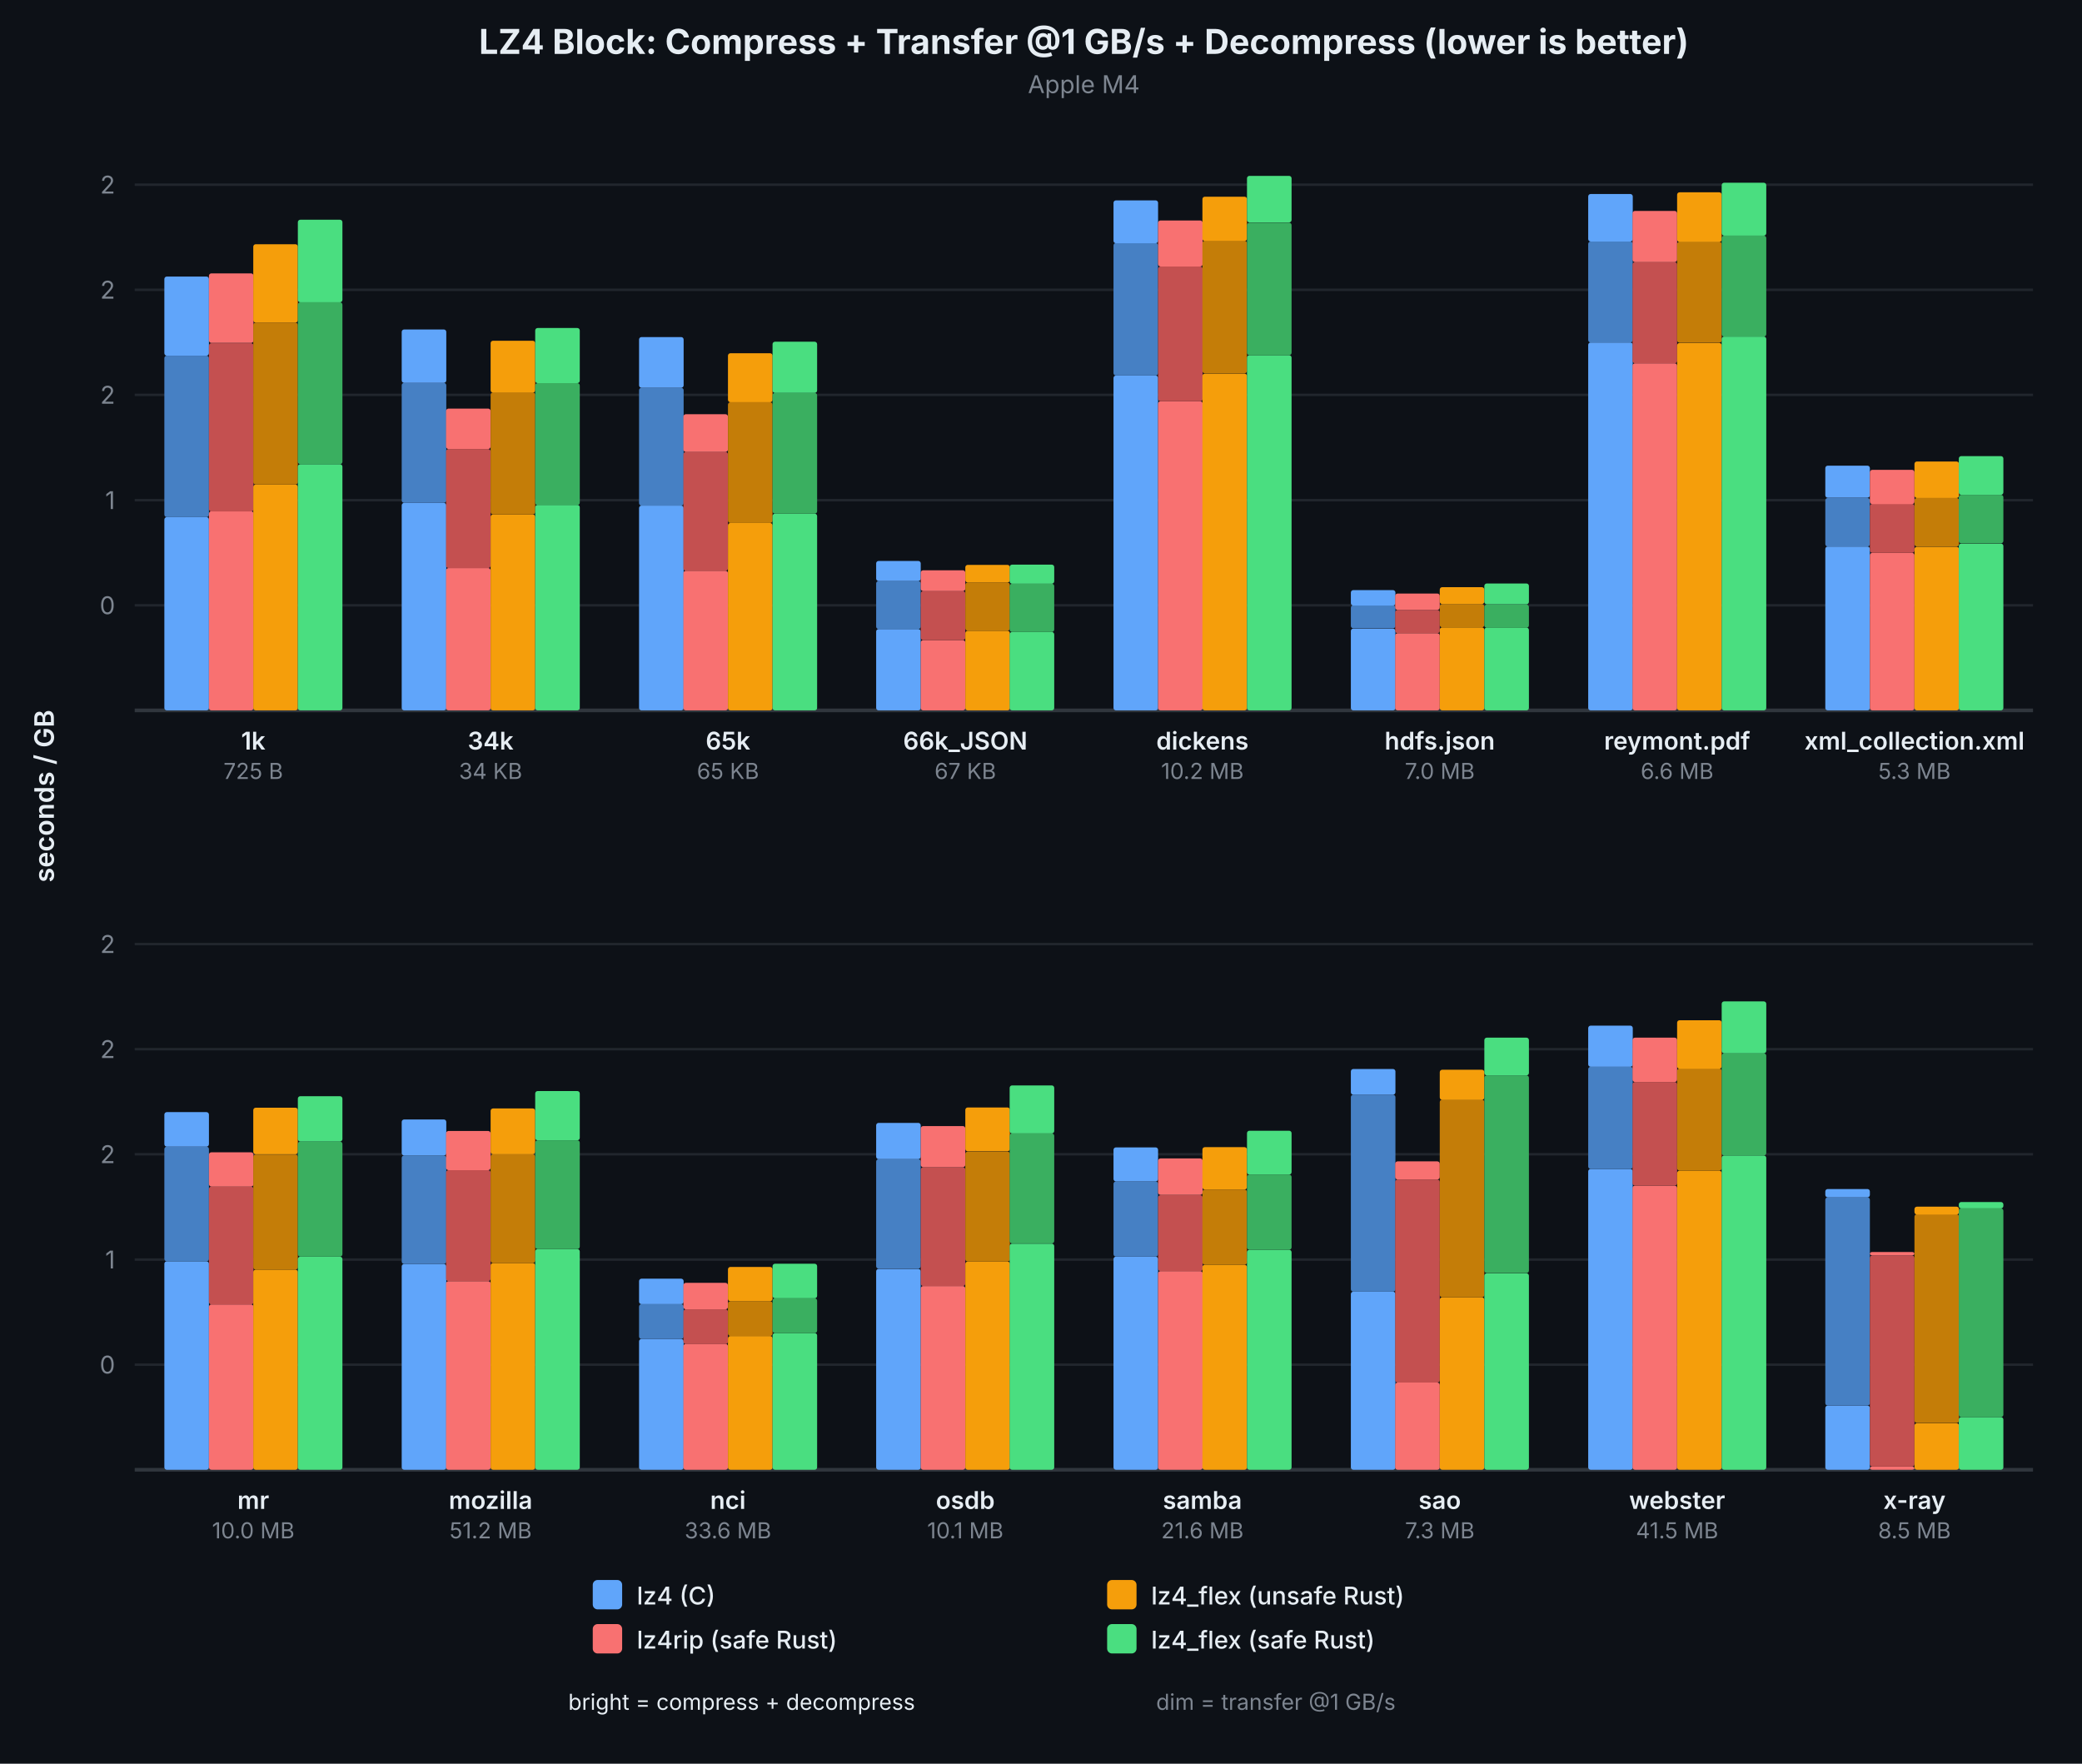
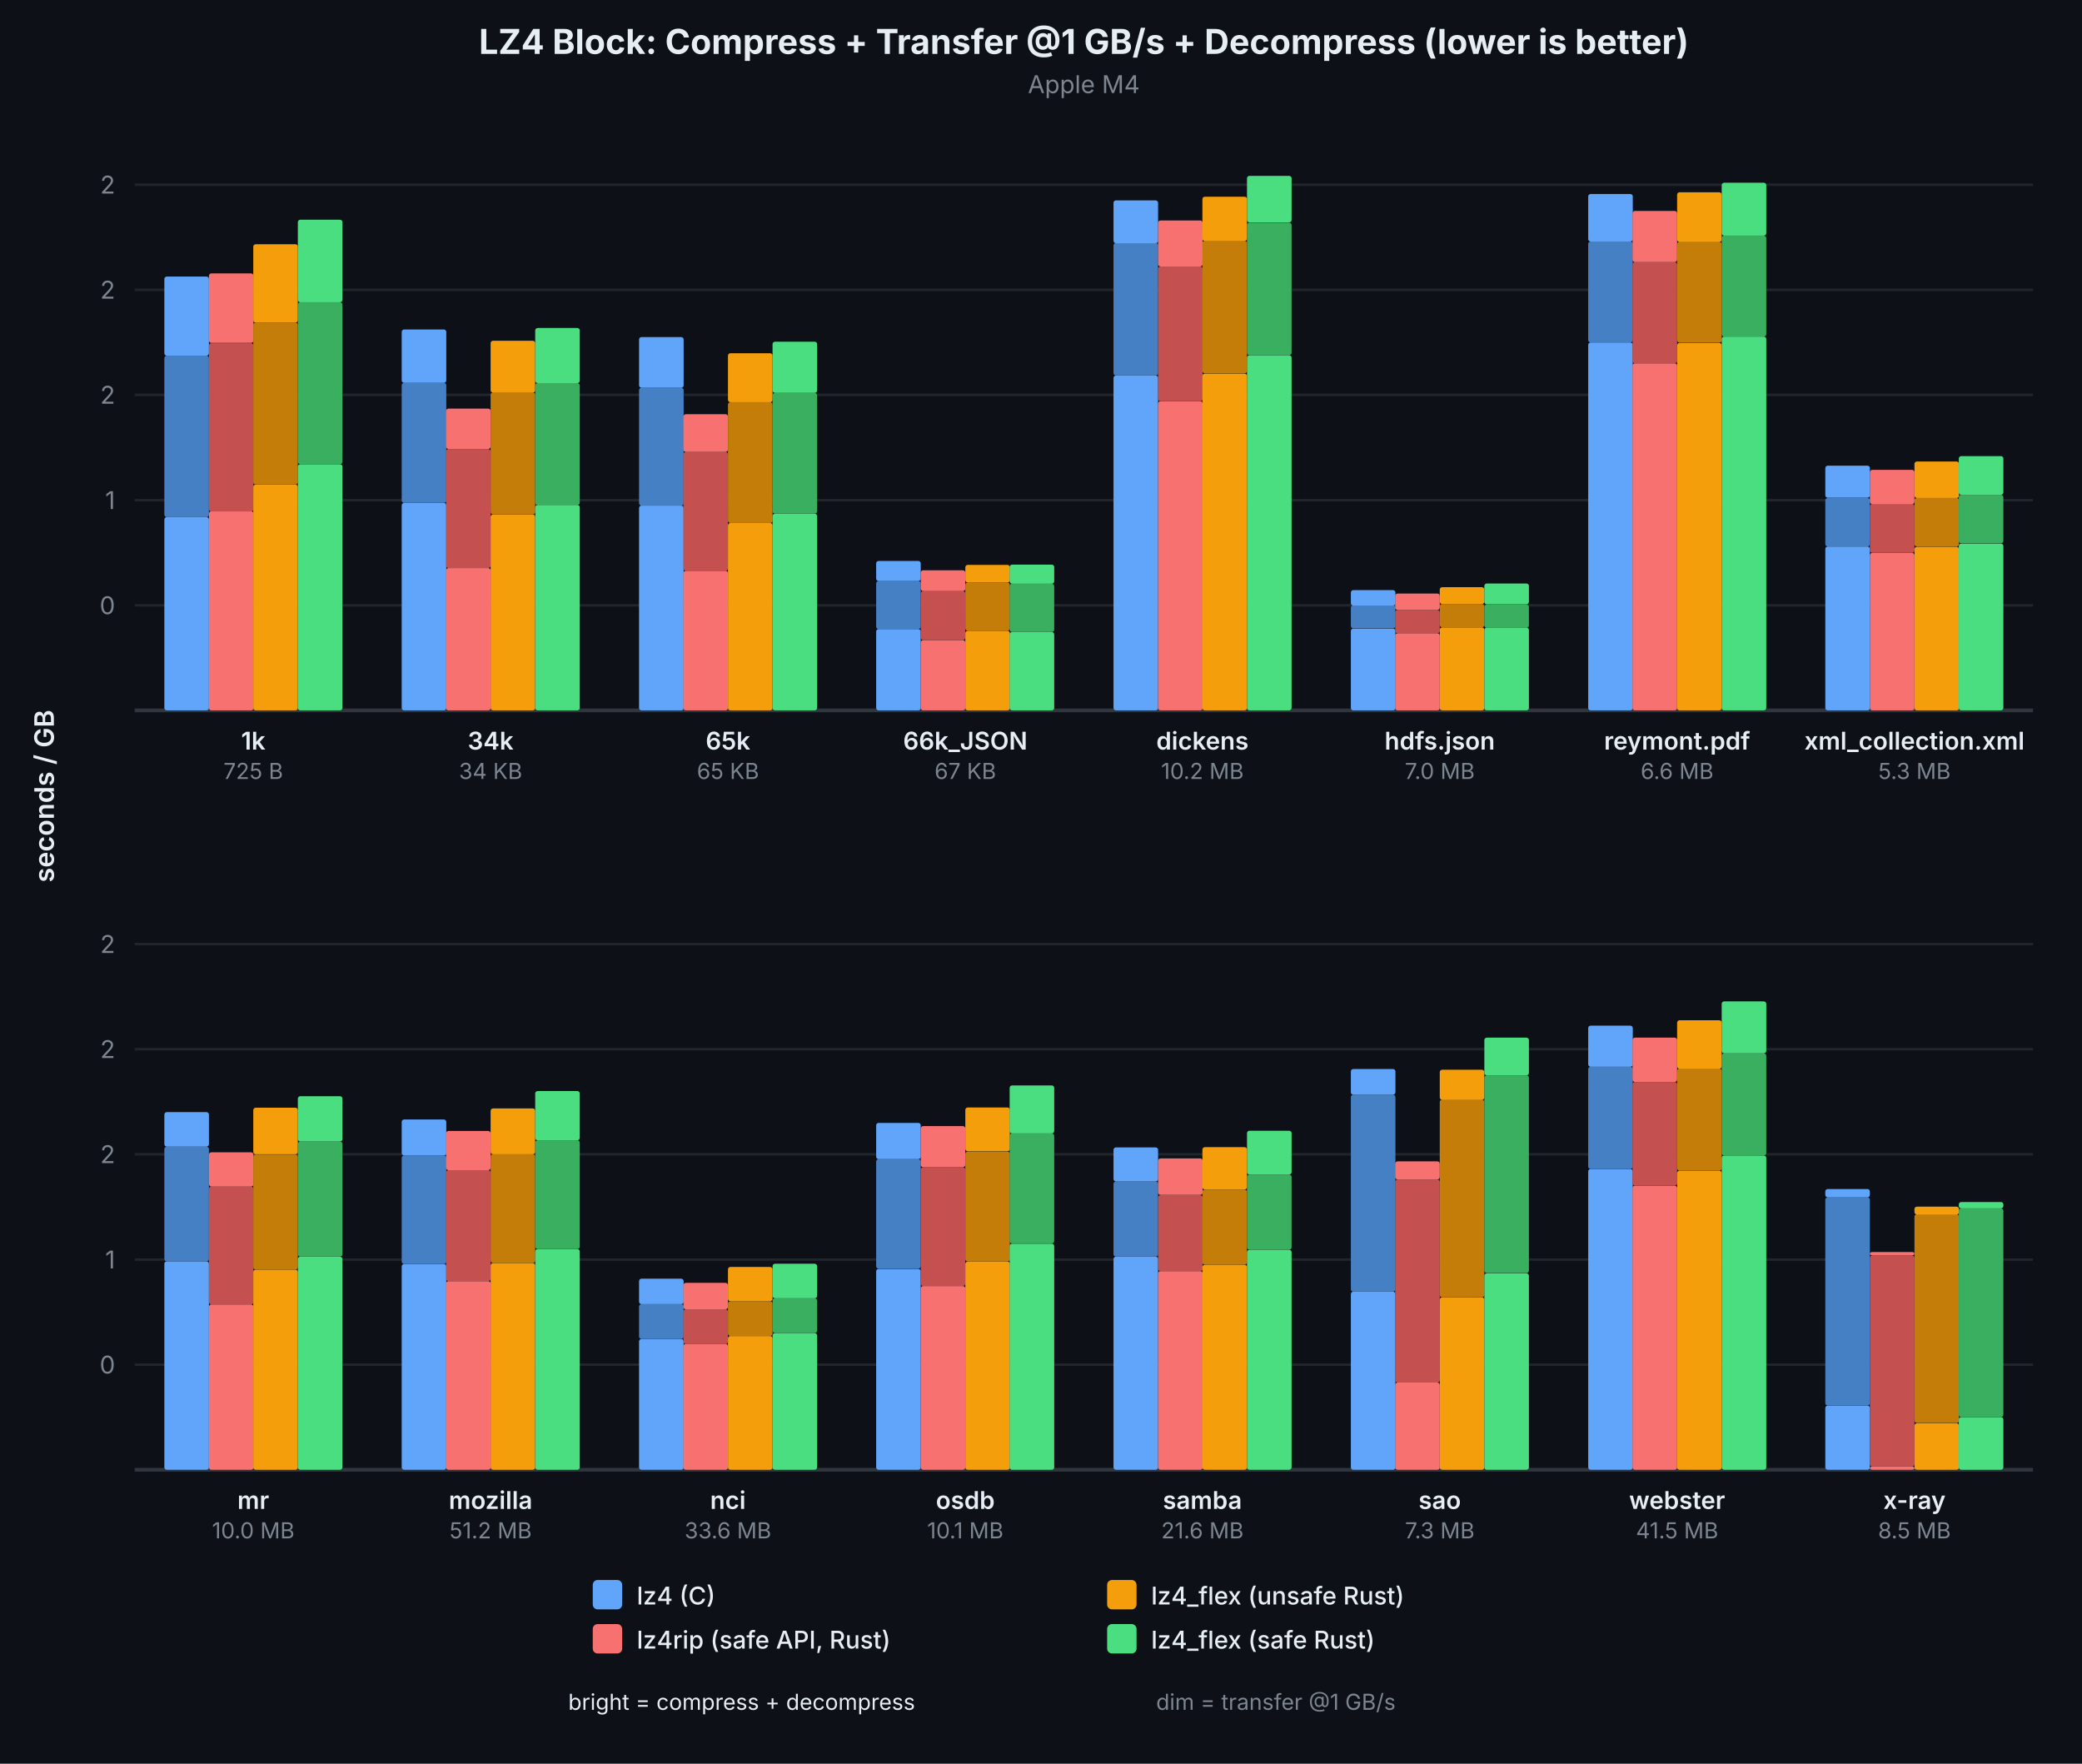
<svg xmlns="http://www.w3.org/2000/svg" viewBox="0 0 850 720" font-family="system-ui, -apple-system, sans-serif">
  <rect width="850" height="720" fill="#0d1117" />
  <text x="442.5" y="22" text-anchor="middle" fill="#e6edf3" font-size="14" font-weight="700">LZ4 Block: Compress + Transfer @1 GB/s + Decompress (lower is better)</text>
  <text x="442.5" y="38" text-anchor="middle" fill="#7d8590" font-size="10">Apple M4</text>
  <line x1="55" y1="247.1" x2="830" y2="247.1" stroke="#21262d" stroke-width="1" />
  <text x="47" y="247.1" text-anchor="end" dominant-baseline="middle" fill="#7d8590" font-size="10">0</text>
  <line x1="55" y1="204.2" x2="830" y2="204.2" stroke="#21262d" stroke-width="1" />
  <text x="47" y="204.2" text-anchor="end" dominant-baseline="middle" fill="#7d8590" font-size="10">1</text>
  <line x1="55" y1="161.2" x2="830" y2="161.2" stroke="#21262d" stroke-width="1" />
  <text x="47" y="161.2" text-anchor="end" dominant-baseline="middle" fill="#7d8590" font-size="10">2</text>
  <line x1="55" y1="118.3" x2="830" y2="118.3" stroke="#21262d" stroke-width="1" />
  <text x="47" y="118.3" text-anchor="end" dominant-baseline="middle" fill="#7d8590" font-size="10">2</text>
  <line x1="55" y1="75.4" x2="830" y2="75.4" stroke="#21262d" stroke-width="1" />
  <text x="47" y="75.4" text-anchor="end" dominant-baseline="middle" fill="#7d8590" font-size="10">2</text>
  <line x1="55" y1="290" x2="830" y2="290" stroke="#30363d" stroke-width="1.5" />
  <text x="22" y="325.0" text-anchor="middle" fill="#e6edf3" font-size="11" font-weight="600" transform="rotate(-90,22,325.0)">seconds / GB</text>
  <rect x="67.1" y="211.1" width="18.2" height="78.9" fill="#60a5fa" rx="1" />
  <rect x="67.1" y="145.2" width="18.2" height="65.9" fill="#4680c4" rx="1" />
  <rect x="67.1" y="112.9" width="18.2" height="32.3" fill="#60a5fa" rx="1" />
  <rect x="85.3" y="208.7" width="18.2" height="81.3" fill="#f87171" rx="1" />
  <rect x="85.3" y="140.1" width="18.2" height="68.7" fill="#c45050" rx="1" />
  <rect x="85.3" y="111.6" width="18.2" height="28.4" fill="#f87171" rx="1" />
  <rect x="103.4" y="197.8" width="18.2" height="92.2" fill="#f59e0b" rx="1" />
  <rect x="103.4" y="131.7" width="18.2" height="66.1" fill="#c47d08" rx="1" />
  <rect x="103.4" y="99.7" width="18.2" height="32.0" fill="#f59e0b" rx="1" />
  <rect x="121.6" y="189.5" width="18.2" height="100.5" fill="#4ade80" rx="1" />
  <rect x="121.6" y="123.4" width="18.2" height="66.1" fill="#3aaf60" rx="1" />
  <rect x="121.6" y="89.7" width="18.2" height="33.7" fill="#4ade80" rx="1" />
  <text x="103.4" y="306" text-anchor="middle" fill="#e6edf3" font-size="10" font-weight="600">1k</text>
  <text x="103.4" y="318" text-anchor="middle" fill="#7d8590" font-size="9">725 B</text>
  <rect x="164.0" y="205.3" width="18.2" height="84.7" fill="#60a5fa" rx="1" />
  <rect x="164.0" y="156.3" width="18.2" height="49.0" fill="#4680c4" rx="1" />
  <rect x="164.0" y="134.5" width="18.2" height="21.8" fill="#60a5fa" rx="1" />
  <rect x="182.1" y="231.9" width="18.2" height="58.1" fill="#f87171" rx="1" />
  <rect x="182.1" y="183.3" width="18.2" height="48.6" fill="#c45050" rx="1" />
  <rect x="182.1" y="166.8" width="18.2" height="16.5" fill="#f87171" rx="1" />
  <rect x="200.3" y="210.0" width="18.2" height="80.0" fill="#f59e0b" rx="1" />
  <rect x="200.3" y="160.2" width="18.2" height="49.8" fill="#c47d08" rx="1" />
  <rect x="200.3" y="139.1" width="18.2" height="21.2" fill="#f59e0b" rx="1" />
  <rect x="218.5" y="206.1" width="18.2" height="83.9" fill="#4ade80" rx="1" />
  <rect x="218.5" y="156.4" width="18.2" height="49.8" fill="#3aaf60" rx="1" />
  <rect x="218.5" y="133.9" width="18.2" height="22.5" fill="#4ade80" rx="1" />
  <text x="200.3" y="306" text-anchor="middle" fill="#e6edf3" font-size="10" font-weight="600">34k</text>
  <text x="200.3" y="318" text-anchor="middle" fill="#7d8590" font-size="9">34 KB</text>
  <rect x="260.9" y="206.4" width="18.2" height="83.6" fill="#60a5fa" rx="1" />
  <rect x="260.9" y="158.3" width="18.2" height="48.1" fill="#4680c4" rx="1" />
  <rect x="260.9" y="137.6" width="18.2" height="20.7" fill="#60a5fa" rx="1" />
  <rect x="279.0" y="233.0" width="18.2" height="57.0" fill="#f87171" rx="1" />
  <rect x="279.0" y="184.5" width="18.2" height="48.5" fill="#c45050" rx="1" />
  <rect x="279.0" y="169.1" width="18.2" height="15.4" fill="#f87171" rx="1" />
  <rect x="297.2" y="213.5" width="18.2" height="76.5" fill="#f59e0b" rx="1" />
  <rect x="297.2" y="164.2" width="18.2" height="49.3" fill="#c47d08" rx="1" />
  <rect x="297.2" y="144.2" width="18.2" height="20.0" fill="#f59e0b" rx="1" />
  <rect x="315.4" y="209.7" width="18.2" height="80.3" fill="#4ade80" rx="1" />
  <rect x="315.4" y="160.4" width="18.2" height="49.3" fill="#3aaf60" rx="1" />
  <rect x="315.4" y="139.5" width="18.2" height="20.9" fill="#4ade80" rx="1" />
  <text x="297.2" y="306" text-anchor="middle" fill="#e6edf3" font-size="10" font-weight="600">65k</text>
  <text x="297.2" y="318" text-anchor="middle" fill="#7d8590" font-size="9">65 KB</text>
  <rect x="357.7" y="256.8" width="18.2" height="33.2" fill="#60a5fa" rx="1" />
  <rect x="357.7" y="237.2" width="18.2" height="19.6" fill="#4680c4" rx="1" />
  <rect x="357.7" y="229.0" width="18.2" height="8.2" fill="#60a5fa" rx="1" />
  <rect x="375.9" y="261.3" width="18.2" height="28.7" fill="#f87171" rx="1" />
  <rect x="375.9" y="241.3" width="18.2" height="20.0" fill="#c45050" rx="1" />
  <rect x="375.9" y="232.8" width="18.2" height="8.5" fill="#f87171" rx="1" />
  <rect x="394.1" y="257.5" width="18.2" height="32.5" fill="#f59e0b" rx="1" />
  <rect x="394.1" y="237.8" width="18.2" height="19.7" fill="#c47d08" rx="1" />
  <rect x="394.1" y="230.6" width="18.2" height="7.2" fill="#f59e0b" rx="1" />
  <rect x="412.2" y="258.0" width="18.2" height="32.0" fill="#4ade80" rx="1" />
  <rect x="412.2" y="238.3" width="18.2" height="19.7" fill="#3aaf60" rx="1" />
  <rect x="412.2" y="230.5" width="18.2" height="7.8" fill="#4ade80" rx="1" />
  <text x="394.1" y="306" text-anchor="middle" fill="#e6edf3" font-size="10" font-weight="600">66k_JSON</text>
  <text x="394.1" y="318" text-anchor="middle" fill="#7d8590" font-size="9">67 KB</text>
  <rect x="454.6" y="153.3" width="18.2" height="136.7" fill="#60a5fa" rx="1" />
  <rect x="454.6" y="99.2" width="18.2" height="54.1" fill="#4680c4" rx="1" />
  <rect x="454.6" y="81.8" width="18.2" height="17.5" fill="#60a5fa" rx="1" />
  <rect x="472.8" y="163.8" width="18.2" height="126.2" fill="#f87171" rx="1" />
  <rect x="472.8" y="108.8" width="18.2" height="55.0" fill="#c45050" rx="1" />
  <rect x="472.8" y="90.0" width="18.2" height="18.8" fill="#f87171" rx="1" />
  <rect x="490.9" y="152.5" width="18.2" height="137.5" fill="#f59e0b" rx="1" />
  <rect x="490.9" y="98.3" width="18.2" height="54.1" fill="#c47d08" rx="1" />
  <rect x="490.9" y="80.3" width="18.2" height="18.1" fill="#f59e0b" rx="1" />
  <rect x="509.1" y="145.0" width="18.2" height="145.0" fill="#4ade80" rx="1" />
  <rect x="509.1" y="90.9" width="18.2" height="54.1" fill="#3aaf60" rx="1" />
  <rect x="509.1" y="71.8" width="18.2" height="19.0" fill="#4ade80" rx="1" />
  <text x="490.9" y="306" text-anchor="middle" fill="#e6edf3" font-size="10" font-weight="600">dickens</text>
  <text x="490.9" y="318" text-anchor="middle" fill="#7d8590" font-size="9">10.2 MB</text>
  <rect x="551.5" y="256.6" width="18.2" height="33.4" fill="#60a5fa" rx="1" />
  <rect x="551.5" y="247.1" width="18.2" height="9.4" fill="#4680c4" rx="1" />
  <rect x="551.5" y="240.9" width="18.2" height="6.3" fill="#60a5fa" rx="1" />
  <rect x="569.6" y="258.5" width="18.2" height="31.5" fill="#f87171" rx="1" />
  <rect x="569.6" y="249.0" width="18.2" height="9.5" fill="#c45050" rx="1" />
  <rect x="569.6" y="242.3" width="18.2" height="6.7" fill="#f87171" rx="1" />
  <rect x="587.8" y="256.1" width="18.2" height="33.9" fill="#f59e0b" rx="1" />
  <rect x="587.8" y="246.6" width="18.2" height="9.5" fill="#c47d08" rx="1" />
  <rect x="587.8" y="239.7" width="18.2" height="6.9" fill="#f59e0b" rx="1" />
  <rect x="606.0" y="256.2" width="18.2" height="33.8" fill="#4ade80" rx="1" />
  <rect x="606.0" y="246.8" width="18.2" height="9.5" fill="#3aaf60" rx="1" />
  <rect x="606.0" y="238.2" width="18.2" height="8.5" fill="#4ade80" rx="1" />
  <text x="587.8" y="306" text-anchor="middle" fill="#e6edf3" font-size="10" font-weight="600">hdfs.json</text>
  <text x="587.8" y="318" text-anchor="middle" fill="#7d8590" font-size="9">7.0 MB</text>
  <rect x="648.4" y="139.8" width="18.2" height="150.2" fill="#60a5fa" rx="1" />
  <rect x="648.4" y="98.6" width="18.2" height="41.2" fill="#4680c4" rx="1" />
  <rect x="648.4" y="79.2" width="18.2" height="19.4" fill="#60a5fa" rx="1" />
  <rect x="666.5" y="148.3" width="18.2" height="141.7" fill="#f87171" rx="1" />
  <rect x="666.5" y="107.0" width="18.2" height="41.3" fill="#c45050" rx="1" />
  <rect x="666.5" y="86.1" width="18.2" height="20.9" fill="#f87171" rx="1" />
  <rect x="684.7" y="140.0" width="18.2" height="150.0" fill="#f59e0b" rx="1" />
  <rect x="684.7" y="98.7" width="18.2" height="41.2" fill="#c47d08" rx="1" />
  <rect x="684.7" y="78.5" width="18.2" height="20.3" fill="#f59e0b" rx="1" />
  <rect x="702.9" y="137.4" width="18.2" height="152.6" fill="#4ade80" rx="1" />
  <rect x="702.9" y="96.2" width="18.2" height="41.2" fill="#3aaf60" rx="1" />
  <rect x="702.9" y="74.6" width="18.2" height="21.6" fill="#4ade80" rx="1" />
  <text x="684.7" y="306" text-anchor="middle" fill="#e6edf3" font-size="10" font-weight="600">reymont.pdf</text>
  <text x="684.7" y="318" text-anchor="middle" fill="#7d8590" font-size="9">6.6 MB</text>
  <rect x="745.2" y="223.1" width="18.2" height="66.9" fill="#60a5fa" rx="1" />
  <rect x="745.2" y="203.3" width="18.2" height="19.8" fill="#4680c4" rx="1" />
  <rect x="745.2" y="190.1" width="18.2" height="13.1" fill="#60a5fa" rx="1" />
  <rect x="763.4" y="225.7" width="18.2" height="64.3" fill="#f87171" rx="1" />
  <rect x="763.4" y="205.7" width="18.2" height="20.0" fill="#c45050" rx="1" />
  <rect x="763.4" y="191.8" width="18.2" height="14.0" fill="#f87171" rx="1" />
  <rect x="781.6" y="223.2" width="18.2" height="66.8" fill="#f59e0b" rx="1" />
  <rect x="781.6" y="203.3" width="18.2" height="19.8" fill="#c47d08" rx="1" />
  <rect x="781.6" y="188.4" width="18.2" height="14.9" fill="#f59e0b" rx="1" />
  <rect x="799.7" y="221.9" width="18.2" height="68.1" fill="#4ade80" rx="1" />
  <rect x="799.7" y="202.0" width="18.2" height="19.8" fill="#3aaf60" rx="1" />
  <rect x="799.7" y="186.2" width="18.2" height="15.8" fill="#4ade80" rx="1" />
  <text x="781.6" y="306" text-anchor="middle" fill="#e6edf3" font-size="10" font-weight="600">xml_collection.xml</text>
  <text x="781.6" y="318" text-anchor="middle" fill="#7d8590" font-size="9">5.3 MB</text>
  <line x1="55" y1="557.1" x2="830" y2="557.1" stroke="#21262d" stroke-width="1" />
  <text x="47" y="557.1" text-anchor="end" dominant-baseline="middle" fill="#7d8590" font-size="10">0</text>
  <line x1="55" y1="514.2" x2="830" y2="514.2" stroke="#21262d" stroke-width="1" />
  <text x="47" y="514.2" text-anchor="end" dominant-baseline="middle" fill="#7d8590" font-size="10">1</text>
  <line x1="55" y1="471.2" x2="830" y2="471.2" stroke="#21262d" stroke-width="1" />
  <text x="47" y="471.2" text-anchor="end" dominant-baseline="middle" fill="#7d8590" font-size="10">2</text>
  <line x1="55" y1="428.3" x2="830" y2="428.3" stroke="#21262d" stroke-width="1" />
  <text x="47" y="428.3" text-anchor="end" dominant-baseline="middle" fill="#7d8590" font-size="10">2</text>
  <line x1="55" y1="385.4" x2="830" y2="385.4" stroke="#21262d" stroke-width="1" />
  <text x="47" y="385.4" text-anchor="end" dominant-baseline="middle" fill="#7d8590" font-size="10">2</text>
  <line x1="55" y1="600" x2="830" y2="600" stroke="#30363d" stroke-width="1.5" />
  <rect x="67.1" y="514.9" width="18.2" height="85.1" fill="#60a5fa" rx="1" />
  <rect x="67.1" y="468.1" width="18.2" height="46.8" fill="#4680c4" rx="1" />
  <rect x="67.1" y="454.0" width="18.2" height="14.1" fill="#60a5fa" rx="1" />
  <rect x="85.3" y="532.5" width="18.2" height="67.5" fill="#f87171" rx="1" />
  <rect x="85.3" y="484.4" width="18.2" height="48.1" fill="#c45050" rx="1" />
  <rect x="85.3" y="470.4" width="18.2" height="14.0" fill="#f87171" rx="1" />
  <rect x="103.4" y="518.3" width="18.2" height="81.7" fill="#f59e0b" rx="1" />
  <rect x="103.4" y="471.3" width="18.2" height="47.0" fill="#c47d08" rx="1" />
  <rect x="103.4" y="452.2" width="18.2" height="19.0" fill="#f59e0b" rx="1" />
  <rect x="121.6" y="513.0" width="18.2" height="87.0" fill="#4ade80" rx="1" />
  <rect x="121.6" y="466.0" width="18.2" height="47.0" fill="#3aaf60" rx="1" />
  <rect x="121.6" y="447.5" width="18.2" height="18.5" fill="#4ade80" rx="1" />
  <text x="103.4" y="616" text-anchor="middle" fill="#e6edf3" font-size="10" font-weight="600">mr</text>
  <text x="103.4" y="628" text-anchor="middle" fill="#7d8590" font-size="9">10.0 MB</text>
  <rect x="164.0" y="516.0" width="18.2" height="84.0" fill="#60a5fa" rx="1" />
  <rect x="164.0" y="471.7" width="18.2" height="44.3" fill="#4680c4" rx="1" />
  <rect x="164.0" y="457.0" width="18.2" height="14.7" fill="#60a5fa" rx="1" />
  <rect x="182.1" y="523.0" width="18.2" height="77.0" fill="#f87171" rx="1" />
  <rect x="182.1" y="477.7" width="18.2" height="45.3" fill="#c45050" rx="1" />
  <rect x="182.1" y="461.7" width="18.2" height="16.0" fill="#f87171" rx="1" />
  <rect x="200.3" y="515.6" width="18.2" height="84.4" fill="#f59e0b" rx="1" />
  <rect x="200.3" y="471.2" width="18.2" height="44.4" fill="#c47d08" rx="1" />
  <rect x="200.3" y="452.5" width="18.2" height="18.7" fill="#f59e0b" rx="1" />
  <rect x="218.5" y="509.9" width="18.2" height="90.1" fill="#4ade80" rx="1" />
  <rect x="218.5" y="465.5" width="18.2" height="44.4" fill="#3aaf60" rx="1" />
  <rect x="218.5" y="445.4" width="18.2" height="20.1" fill="#4ade80" rx="1" />
  <text x="200.3" y="616" text-anchor="middle" fill="#e6edf3" font-size="10" font-weight="600">mozilla</text>
  <text x="200.3" y="628" text-anchor="middle" fill="#7d8590" font-size="9">51.2 MB</text>
  <rect x="260.9" y="546.6" width="18.2" height="53.4" fill="#60a5fa" rx="1" />
  <rect x="260.9" y="532.4" width="18.2" height="14.2" fill="#4680c4" rx="1" />
  <rect x="260.9" y="522.0" width="18.2" height="10.4" fill="#60a5fa" rx="1" />
  <rect x="279.0" y="548.6" width="18.2" height="51.4" fill="#f87171" rx="1" />
  <rect x="279.0" y="534.5" width="18.2" height="14.2" fill="#c45050" rx="1" />
  <rect x="279.0" y="523.7" width="18.2" height="10.8" fill="#f87171" rx="1" />
  <rect x="297.2" y="545.4" width="18.2" height="54.6" fill="#f59e0b" rx="1" />
  <rect x="297.2" y="531.2" width="18.2" height="14.2" fill="#c47d08" rx="1" />
  <rect x="297.2" y="517.2" width="18.2" height="14.0" fill="#f59e0b" rx="1" />
  <rect x="315.4" y="544.2" width="18.2" height="55.8" fill="#4ade80" rx="1" />
  <rect x="315.4" y="530.0" width="18.2" height="14.2" fill="#3aaf60" rx="1" />
  <rect x="315.4" y="515.9" width="18.2" height="14.1" fill="#4ade80" rx="1" />
  <text x="297.2" y="616" text-anchor="middle" fill="#e6edf3" font-size="10" font-weight="600">nci</text>
  <text x="297.2" y="628" text-anchor="middle" fill="#7d8590" font-size="9">33.6 MB</text>
  <rect x="357.7" y="518.0" width="18.2" height="82.0" fill="#60a5fa" rx="1" />
  <rect x="357.7" y="473.2" width="18.2" height="44.7" fill="#4680c4" rx="1" />
  <rect x="357.7" y="458.4" width="18.2" height="14.8" fill="#60a5fa" rx="1" />
  <rect x="375.9" y="525.0" width="18.2" height="75.0" fill="#f87171" rx="1" />
  <rect x="375.9" y="476.5" width="18.2" height="48.5" fill="#c45050" rx="1" />
  <rect x="375.9" y="459.7" width="18.2" height="16.8" fill="#f87171" rx="1" />
  <rect x="394.1" y="515.0" width="18.2" height="85.0" fill="#f59e0b" rx="1" />
  <rect x="394.1" y="470.1" width="18.2" height="44.9" fill="#c47d08" rx="1" />
  <rect x="394.1" y="452.1" width="18.2" height="17.9" fill="#f59e0b" rx="1" />
  <rect x="412.2" y="507.7" width="18.2" height="92.3" fill="#4ade80" rx="1" />
  <rect x="412.2" y="462.7" width="18.2" height="44.9" fill="#3aaf60" rx="1" />
  <rect x="412.2" y="443.1" width="18.2" height="19.6" fill="#4ade80" rx="1" />
  <text x="394.1" y="616" text-anchor="middle" fill="#e6edf3" font-size="10" font-weight="600">osdb</text>
  <text x="394.1" y="628" text-anchor="middle" fill="#7d8590" font-size="9">10.1 MB</text>
  <rect x="454.6" y="513.0" width="18.2" height="87.0" fill="#60a5fa" rx="1" />
  <rect x="454.6" y="482.3" width="18.2" height="30.7" fill="#4680c4" rx="1" />
  <rect x="454.6" y="468.4" width="18.2" height="13.9" fill="#60a5fa" rx="1" />
  <rect x="472.8" y="518.9" width="18.2" height="81.1" fill="#f87171" rx="1" />
  <rect x="472.8" y="487.9" width="18.2" height="31.0" fill="#c45050" rx="1" />
  <rect x="472.8" y="472.9" width="18.2" height="14.9" fill="#f87171" rx="1" />
  <rect x="490.9" y="516.3" width="18.2" height="83.7" fill="#f59e0b" rx="1" />
  <rect x="490.9" y="485.6" width="18.2" height="30.7" fill="#c47d08" rx="1" />
  <rect x="490.9" y="468.3" width="18.2" height="17.3" fill="#f59e0b" rx="1" />
  <rect x="509.1" y="510.2" width="18.2" height="89.8" fill="#4ade80" rx="1" />
  <rect x="509.1" y="479.5" width="18.2" height="30.7" fill="#3aaf60" rx="1" />
  <rect x="509.1" y="461.6" width="18.2" height="17.9" fill="#4ade80" rx="1" />
  <text x="490.9" y="616" text-anchor="middle" fill="#e6edf3" font-size="10" font-weight="600">samba</text>
  <text x="490.9" y="628" text-anchor="middle" fill="#7d8590" font-size="9">21.6 MB</text>
  <rect x="551.5" y="527.3" width="18.2" height="72.7" fill="#60a5fa" rx="1" />
  <rect x="551.5" y="446.9" width="18.2" height="80.4" fill="#4680c4" rx="1" />
  <rect x="551.5" y="436.4" width="18.2" height="10.5" fill="#60a5fa" rx="1" />
  <rect x="569.6" y="564.4" width="18.2" height="35.6" fill="#f87171" rx="1" />
  <rect x="569.6" y="481.5" width="18.2" height="82.9" fill="#c45050" rx="1" />
  <rect x="569.6" y="474.1" width="18.2" height="7.4" fill="#f87171" rx="1" />
  <rect x="587.8" y="529.6" width="18.2" height="70.4" fill="#f59e0b" rx="1" />
  <rect x="587.8" y="448.9" width="18.2" height="80.7" fill="#c47d08" rx="1" />
  <rect x="587.8" y="436.7" width="18.2" height="12.3" fill="#f59e0b" rx="1" />
  <rect x="606.0" y="519.8" width="18.2" height="80.2" fill="#4ade80" rx="1" />
  <rect x="606.0" y="439.0" width="18.2" height="80.7" fill="#3aaf60" rx="1" />
  <rect x="606.0" y="423.6" width="18.2" height="15.4" fill="#4ade80" rx="1" />
  <text x="587.8" y="616" text-anchor="middle" fill="#e6edf3" font-size="10" font-weight="600">sao</text>
  <text x="587.8" y="628" text-anchor="middle" fill="#7d8590" font-size="9">7.3 MB</text>
  <rect x="648.4" y="477.2" width="18.2" height="122.8" fill="#60a5fa" rx="1" />
  <rect x="648.4" y="435.5" width="18.2" height="41.7" fill="#4680c4" rx="1" />
  <rect x="648.4" y="418.7" width="18.2" height="16.8" fill="#60a5fa" rx="1" />
  <rect x="666.5" y="484.0" width="18.2" height="116.0" fill="#f87171" rx="1" />
  <rect x="666.5" y="441.7" width="18.2" height="42.3" fill="#c45050" rx="1" />
  <rect x="666.5" y="423.6" width="18.2" height="18.1" fill="#f87171" rx="1" />
  <rect x="684.7" y="477.9" width="18.2" height="122.1" fill="#f59e0b" rx="1" />
  <rect x="684.7" y="436.2" width="18.2" height="41.7" fill="#c47d08" rx="1" />
  <rect x="684.7" y="416.5" width="18.2" height="19.8" fill="#f59e0b" rx="1" />
  <rect x="702.9" y="471.7" width="18.2" height="128.3" fill="#4ade80" rx="1" />
  <rect x="702.9" y="430.0" width="18.2" height="41.7" fill="#3aaf60" rx="1" />
  <rect x="702.9" y="408.8" width="18.2" height="21.2" fill="#4ade80" rx="1" />
  <text x="684.7" y="616" text-anchor="middle" fill="#e6edf3" font-size="10" font-weight="600">webster</text>
  <text x="684.7" y="628" text-anchor="middle" fill="#7d8590" font-size="9">41.5 MB</text>
  <rect x="745.2" y="573.8" width="18.2" height="26.2" fill="#60a5fa" rx="1" />
  <rect x="745.2" y="488.8" width="18.2" height="85.0" fill="#4680c4" rx="1" />
  <rect x="745.2" y="485.4" width="18.2" height="3.4" fill="#60a5fa" rx="1" />
  <rect x="763.4" y="598.7" width="18.2" height="1.3" fill="#f87171" rx="1" />
  <rect x="763.4" y="512.5" width="18.2" height="86.2" fill="#c45050" rx="1" />
  <rect x="763.4" y="511.1" width="18.2" height="1.4" fill="#f87171" rx="1" />
  <rect x="781.6" y="581.0" width="18.2" height="19.0" fill="#f59e0b" rx="1" />
  <rect x="781.6" y="495.7" width="18.2" height="85.2" fill="#c47d08" rx="1" />
  <rect x="781.6" y="492.6" width="18.2" height="3.2" fill="#f59e0b" rx="1" />
  <rect x="799.7" y="578.5" width="18.2" height="21.5" fill="#4ade80" rx="1" />
  <rect x="799.7" y="493.3" width="18.2" height="85.2" fill="#3aaf60" rx="1" />
  <rect x="799.7" y="490.7" width="18.2" height="2.6" fill="#4ade80" rx="1" />
  <text x="781.6" y="616" text-anchor="middle" fill="#e6edf3" font-size="10" font-weight="600">x-ray</text>
  <text x="781.6" y="628" text-anchor="middle" fill="#7d8590" font-size="9">8.5 MB</text>
  <rect x="242" y="645" width="12" height="12" fill="#60a5fa" rx="2" />
  <text x="260" y="655" fill="#e6edf3" font-size="10" font-weight="500">lz4 (C)</text>
  <rect x="242" y="663" width="12" height="12" fill="#f87171" rx="2" />
-   <text x="260" y="673" fill="#e6edf3" font-size="10" font-weight="500">lz4rip (safe Rust)</text>
+   <text x="260" y="673" fill="#e6edf3" font-size="10" font-weight="500">lz4rip (safe API, Rust)</text>
  <rect x="452" y="645" width="12" height="12" fill="#f59e0b" rx="2" />
  <text x="470" y="655" fill="#e6edf3" font-size="10" font-weight="500">lz4_flex (unsafe Rust)</text>
  <rect x="452" y="663" width="12" height="12" fill="#4ade80" rx="2" />
  <text x="470" y="673" fill="#e6edf3" font-size="10" font-weight="500">lz4_flex (safe Rust)</text>
  <text x="232" y="698" fill="#e6edf3" font-size="9">bright = compress + decompress</text>
  <text x="472" y="698" fill="#7d8590" font-size="9">dim = transfer @1 GB/s</text>
</svg>
